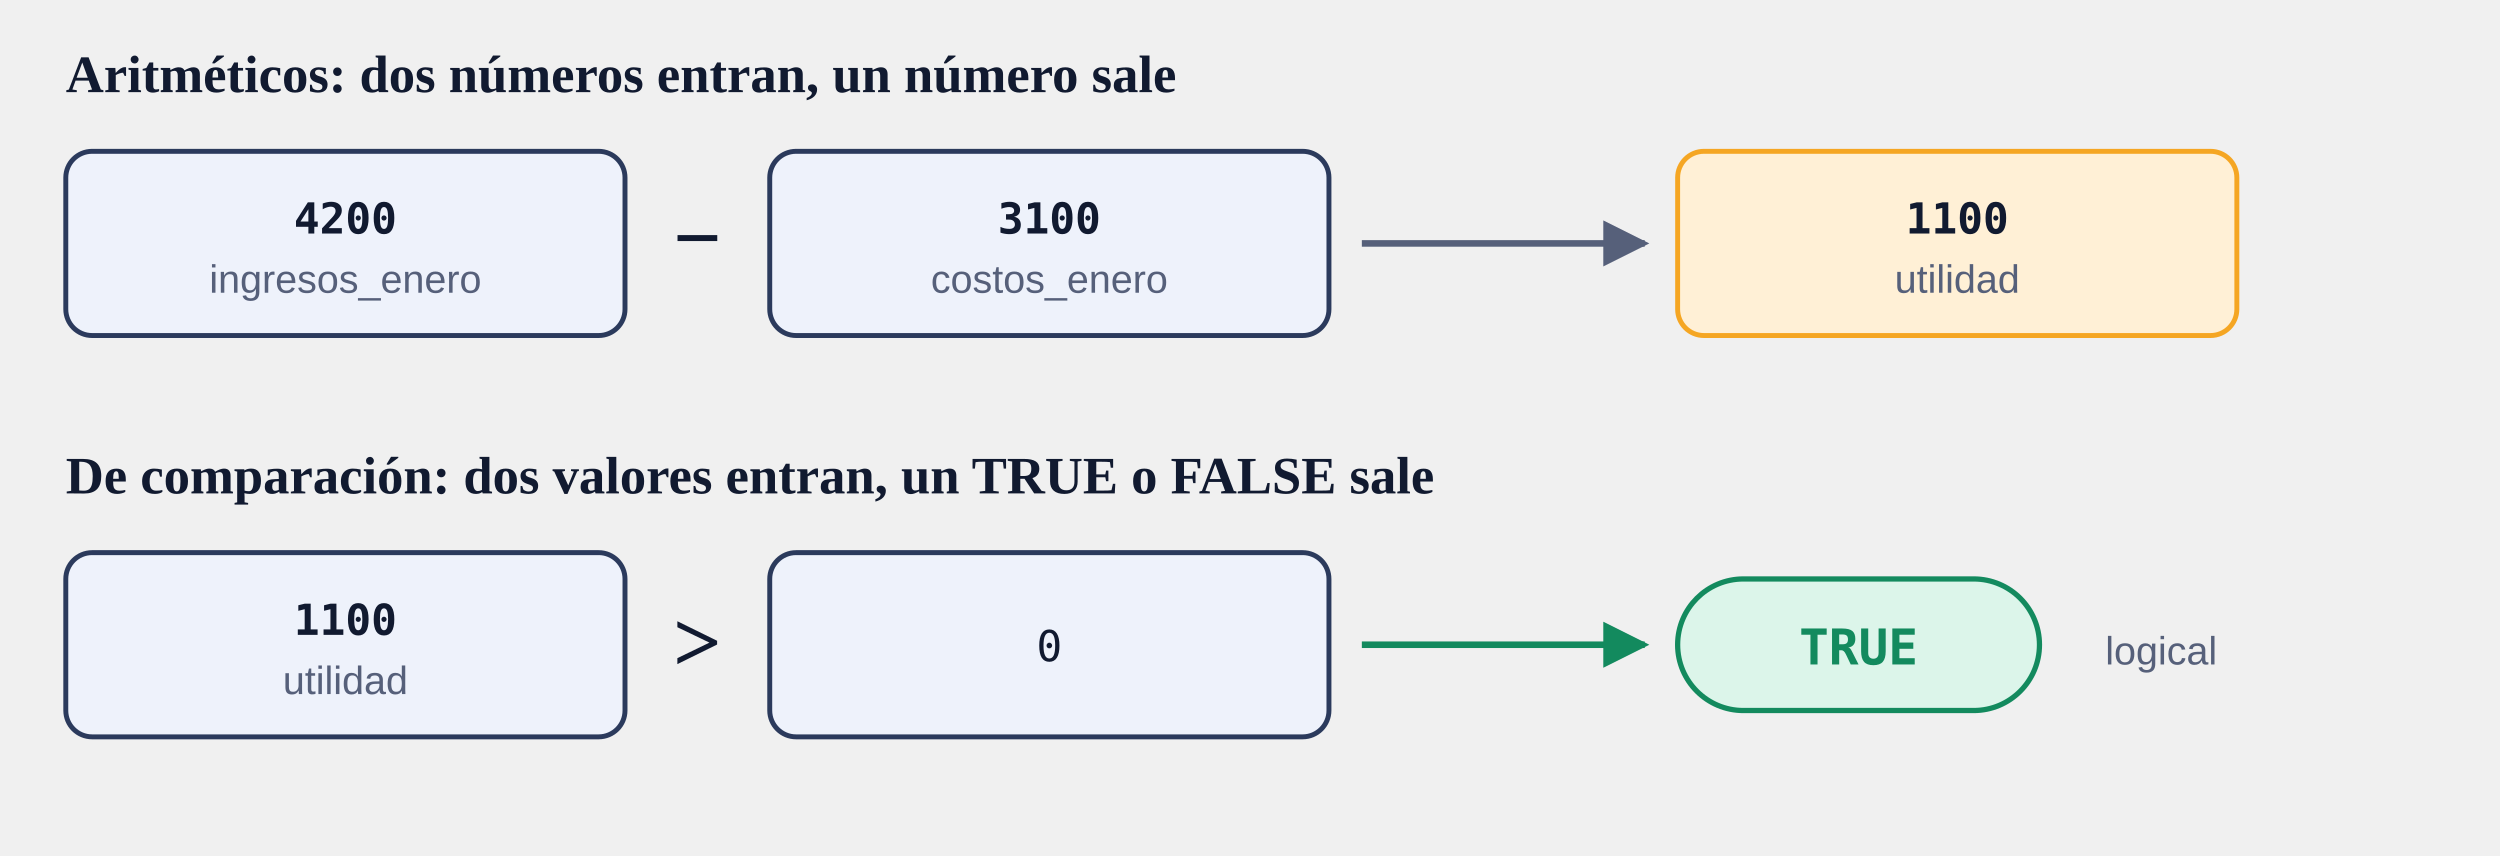
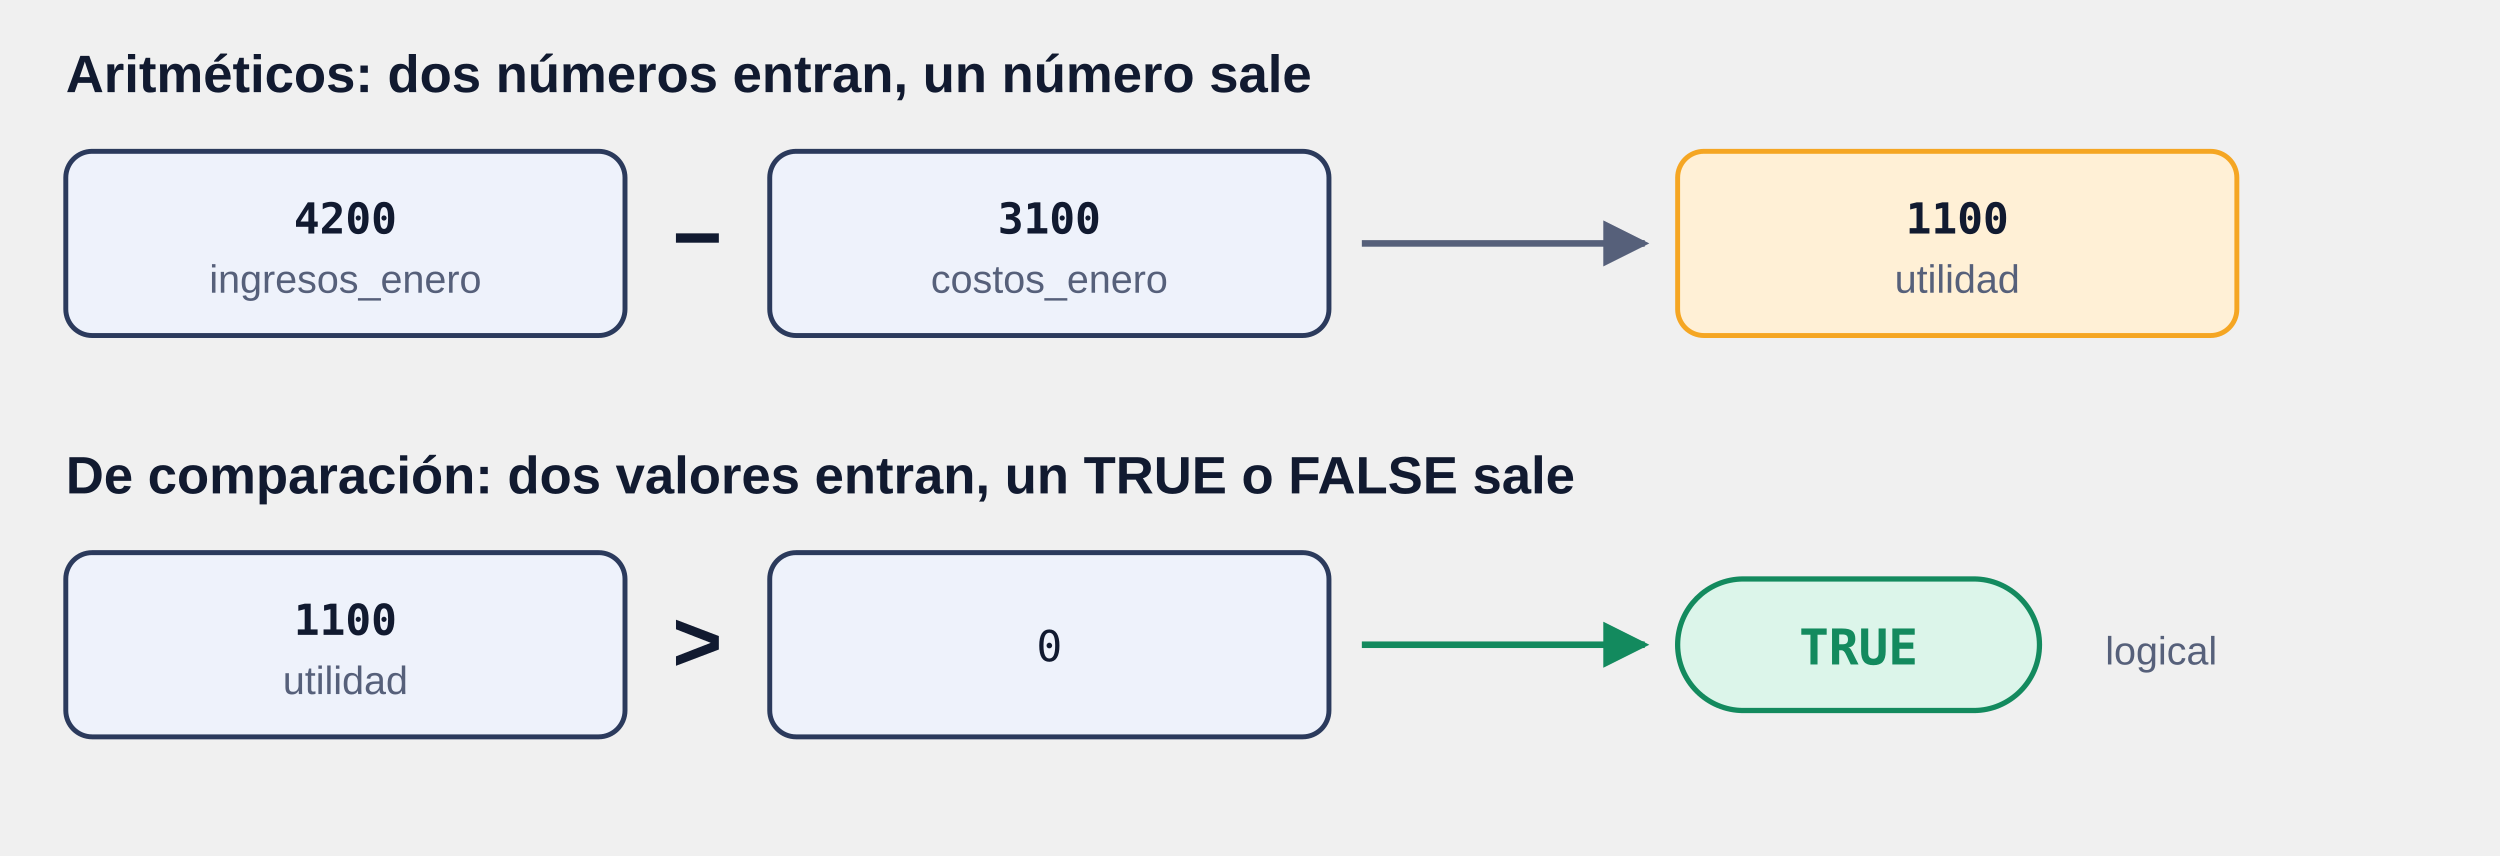
<svg xmlns="http://www.w3.org/2000/svg" viewBox="0 0 760 260" width="760" height="260" role="img" aria-label="Arriba, aritmética: ingresos_enero 4200 menos costos_enero 3100 da utilidad 1100. Abajo, comparación: utilidad 1100 mayor que 0 da TRUE.">
  <style>
-   text { font-family: 'Atkinson Hyperlegible Next', 'Atkinson Hyperlegible', Arial, sans-serif; font-size: 14px; fill: #111a30; }
-   .t { font-family: Fraunces, Georgia, 'Times New Roman', serif; font-weight: 700; font-size: 16px; }
+   text { font-family: 'Schibsted Grotesk', Arial, sans-serif; font-size: 14px; fill: #111a30; }
+   .t { font-family: 'Schibsted Grotesk', 'Arial Narrow', Arial, sans-serif; font-weight: 700; font-size: 16px; }
  .m { font-family: 'JetBrains Mono', Menlo, Consolas, monospace; font-size: 13px; font-variant-ligatures: none; font-feature-settings: "liga" 0, "calt" 0; }
  .s { font-size: 12px; fill: #56607a; }
  .b { font-weight: 700; }
  .w { fill: #ffffff; }
  .cw { fill: #edf1fa; }
  .ln { stroke: #56607a; stroke-width: 1.6; fill: none; }
</style>
  <defs>
    <marker id="p" viewBox="0 0 10 10" refX="9" refY="5" markerWidth="7" markerHeight="7" orient="auto-start-reverse">
      <path d="M0,0 L10,5 L0,10 z" fill="#56607a" />
    </marker>
    <marker id="pb" viewBox="0 0 10 10" refX="9" refY="5" markerWidth="7" markerHeight="7" orient="auto-start-reverse">
      <path d="M0,0 L10,5 L0,10 z" fill="#2f6fd6" />
    </marker>
    <marker id="pg" viewBox="0 0 10 10" refX="9" refY="5" markerWidth="7" markerHeight="7" orient="auto-start-reverse">
      <path d="M0,0 L10,5 L0,10 z" fill="#138a5e" />
    </marker>
    <marker id="pa" viewBox="0 0 10 10" refX="9" refY="5" markerWidth="7" markerHeight="7" orient="auto-start-reverse">
      <path d="M0,0 L10,5 L0,10 z" fill="#b86e00" />
    </marker>
    <marker id="pc" viewBox="0 0 10 10" refX="9" refY="5" markerWidth="7" markerHeight="7" orient="auto-start-reverse">
      <path d="M0,0 L10,5 L0,10 z" fill="#c9403f" />
    </marker>
    <marker id="pt" viewBox="0 0 10 10" refX="9" refY="5" markerWidth="7" markerHeight="7" orient="auto-start-reverse">
      <path d="M0,0 L10,5 L0,10 z" fill="#0f8f84" />
    </marker>
    <marker id="pv" viewBox="0 0 10 10" refX="9" refY="5" markerWidth="7" markerHeight="7" orient="auto-start-reverse">
      <path d="M0,0 L10,5 L0,10 z" fill="#6b4fd1" />
    </marker>
  </defs>
  <text x="20" y="28" class="t">Aritméticos: dos números entran, un número sale</text>
  <rect x="20" y="46" width="170" height="56" rx="8" fill="#eef2fb" stroke="#2b3a5c" stroke-width="1.5" />
  <text x="105" y="71" class="m b" text-anchor="middle">4200</text>
  <text x="105" y="89" class="s" text-anchor="middle">ingresos_enero</text>
  <text x="212" y="81" class="t" text-anchor="middle" style="font-size:26px;">−</text>
  <rect x="234" y="46" width="170" height="56" rx="8" fill="#eef2fb" stroke="#2b3a5c" stroke-width="1.5" />
  <text x="319" y="71" class="m b" text-anchor="middle">3100</text>
  <text x="319" y="89" class="s" text-anchor="middle">costos_enero</text>
  <path d="M414 74 H 500" fill="none" stroke="#56607a" stroke-width="2" marker-end="url(#p)" />
  <rect x="510" y="46" width="170" height="56" rx="8" fill="#fff0d6" stroke="#f5a623" stroke-width="1.5" />
  <text x="595" y="71" class="m b" text-anchor="middle">1100</text>
  <text x="595" y="89" class="s" text-anchor="middle">utilidad</text>
  <text x="20" y="150" class="t">De comparación: dos valores entran, un TRUE o FALSE sale</text>
  <rect x="20" y="168" width="170" height="56" rx="8" fill="#eef2fb" stroke="#2b3a5c" stroke-width="1.5" />
  <text x="105" y="193" class="m b" text-anchor="middle">1100</text>
  <text x="105" y="211" class="s" text-anchor="middle">utilidad</text>
  <text x="212" y="204" class="t" text-anchor="middle" style="font-size:26px;">&gt;</text>
  <rect x="234" y="168" width="170" height="56" rx="8" fill="#eef2fb" stroke="#2b3a5c" stroke-width="1.5" />
  <text x="319" y="201" class="m" text-anchor="middle">0</text>
  <path d="M414 196 H 500" fill="none" stroke="#138a5e" stroke-width="2" marker-end="url(#pg)" />
  <rect x="510" y="176" width="110" height="40" rx="20" fill="#dcf5ea" stroke="#138a5e" stroke-width="1.6" />
  <text x="565" y="202" class="m b" text-anchor="middle" style="fill:#138a5e;font-size:15px">TRUE</text>
  <text x="640" y="202" class="s">logical</text>
</svg>
